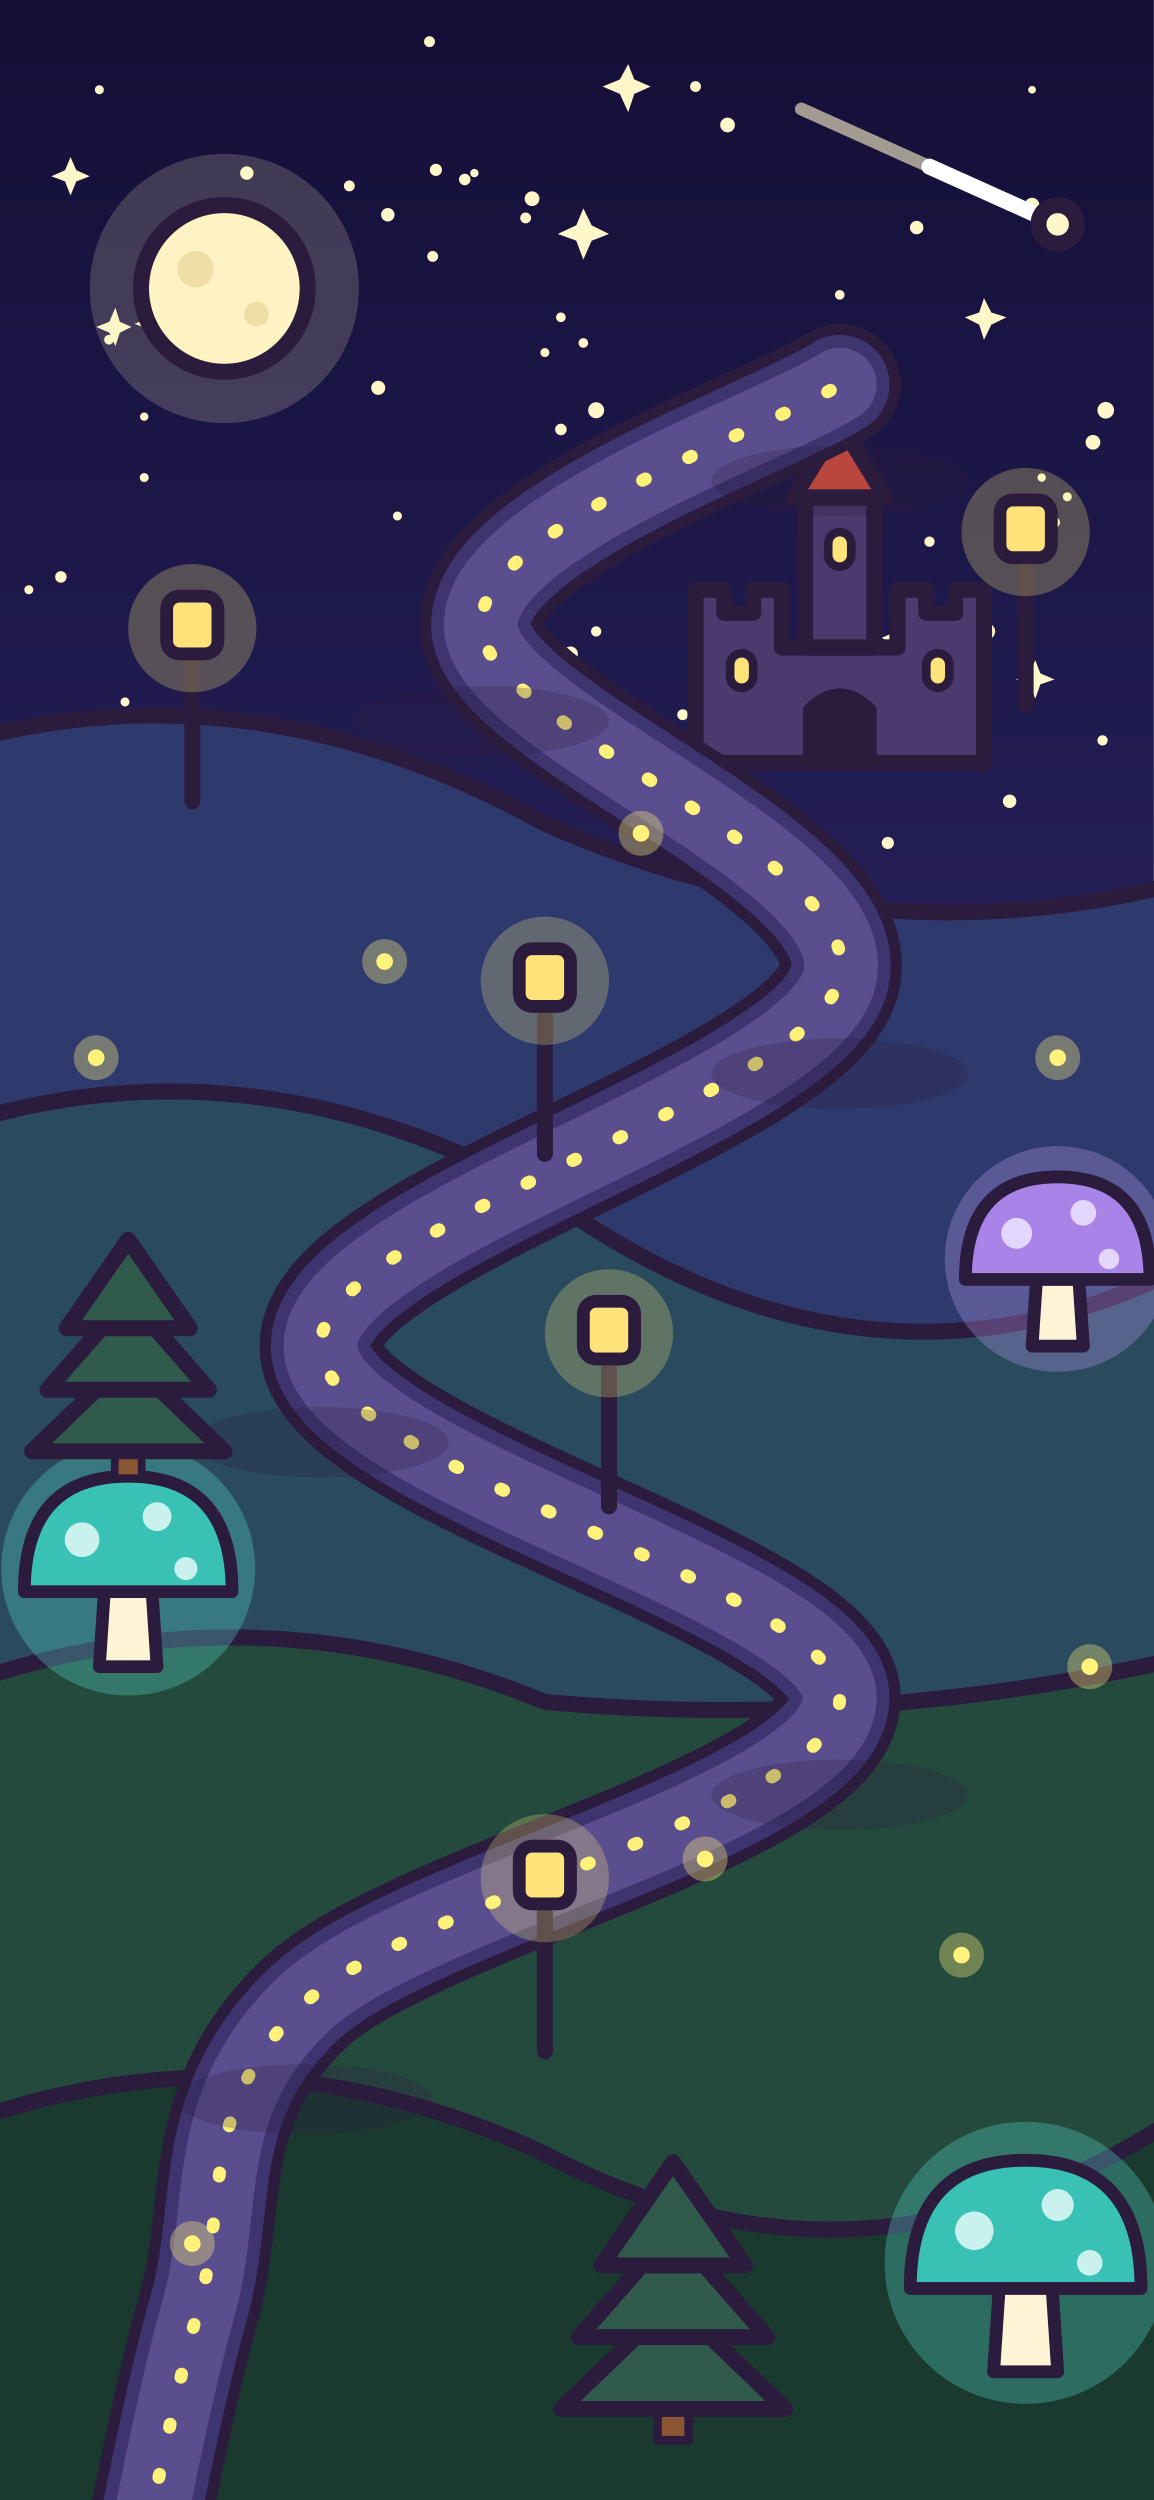
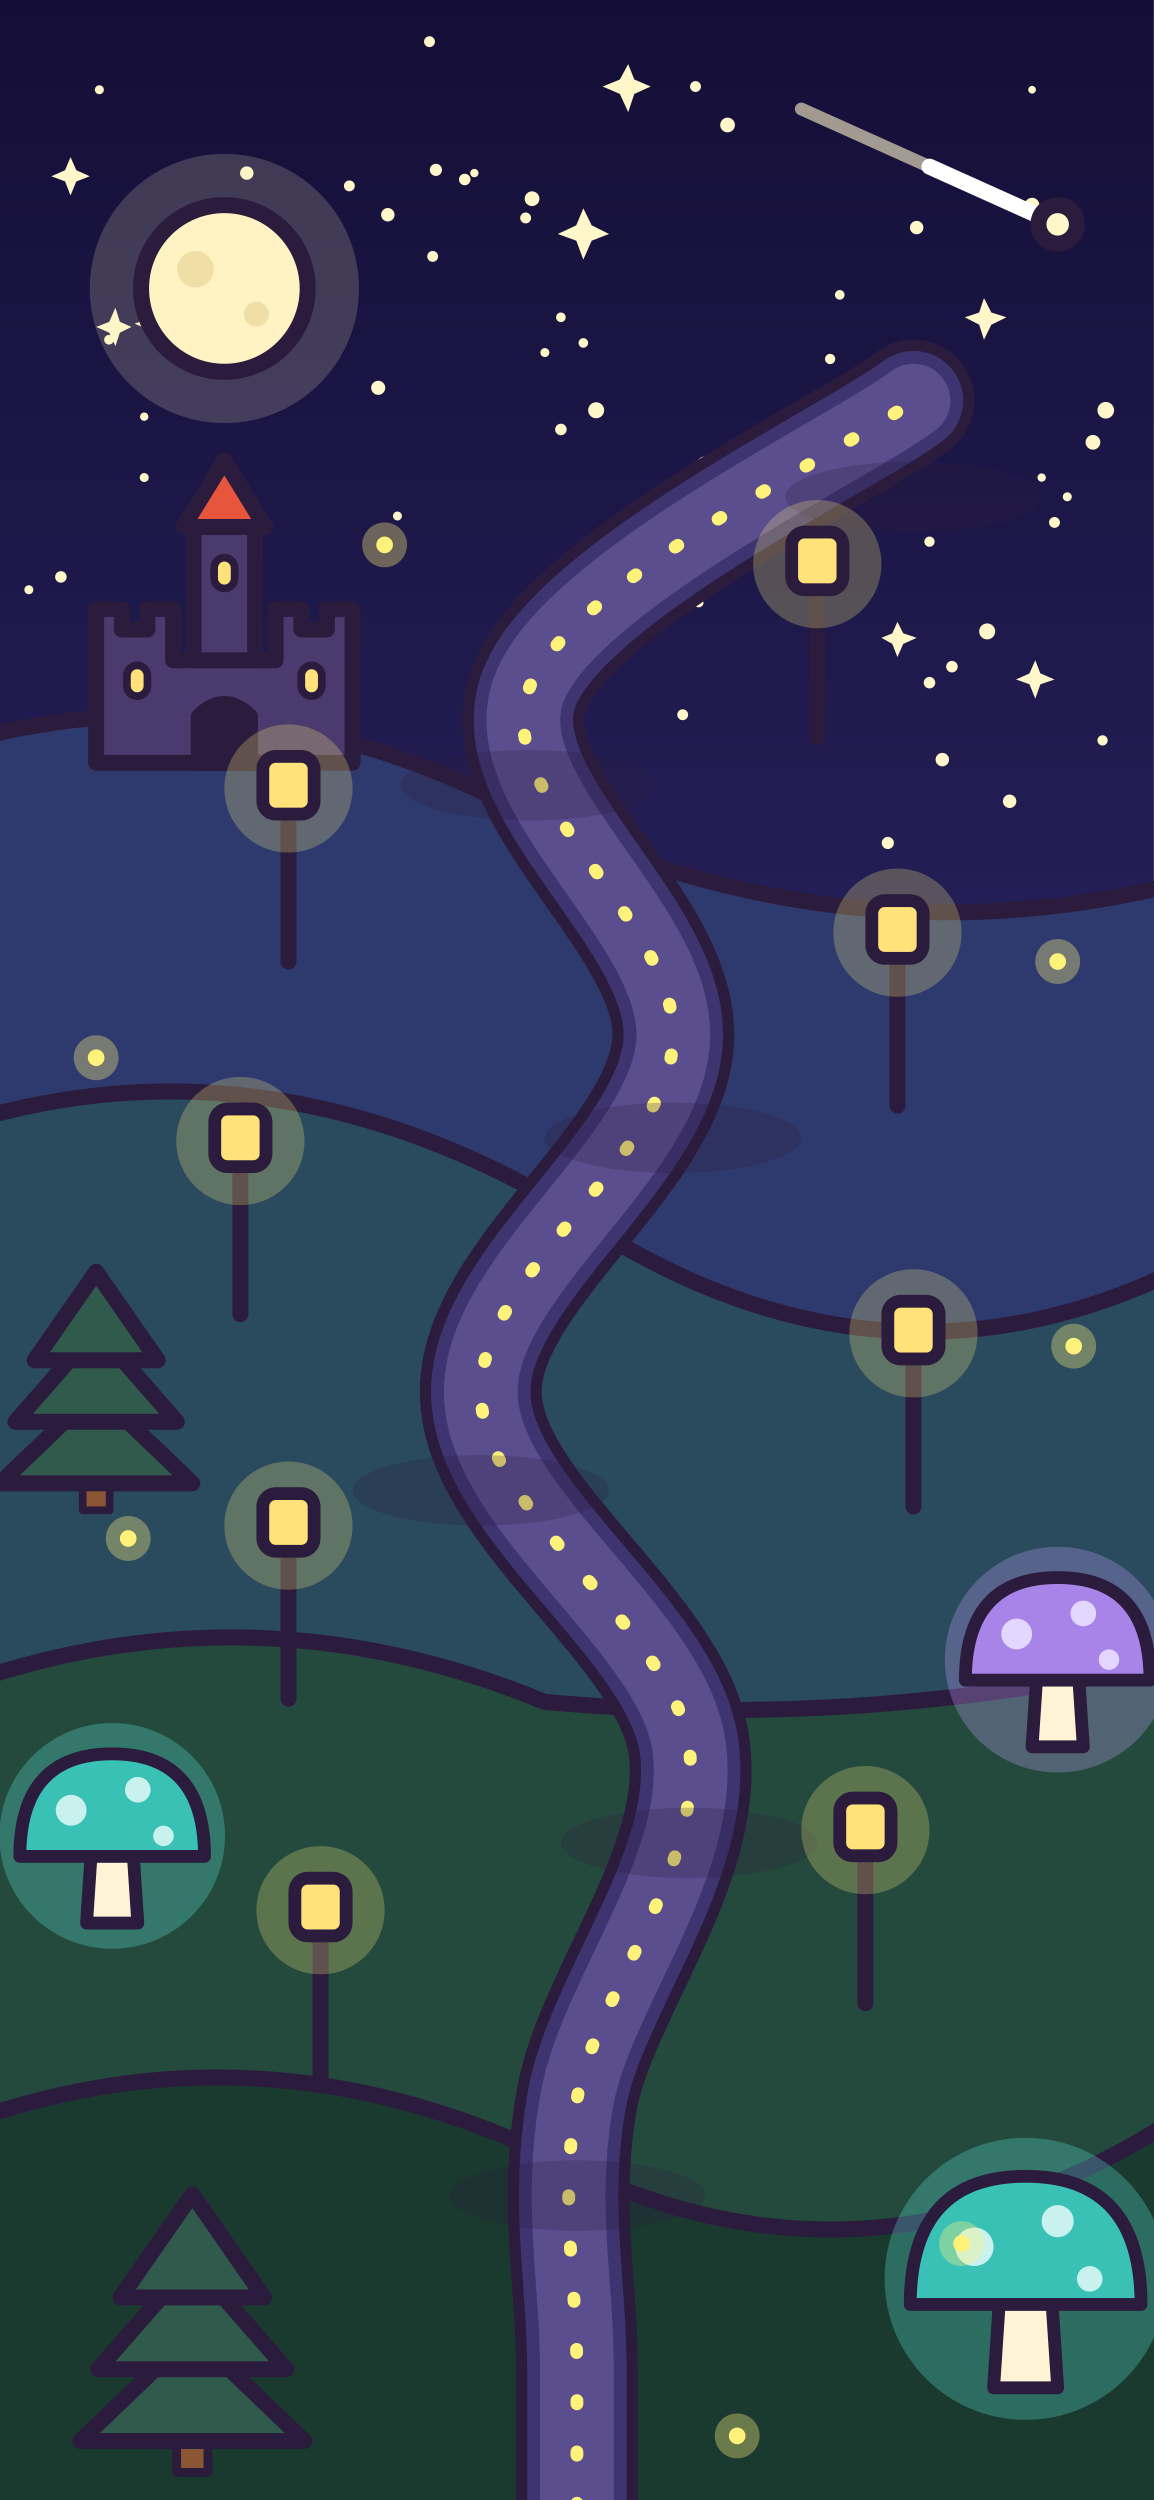
<svg xmlns="http://www.w3.org/2000/svg" viewBox="0 0 360 780" width="360" height="780">
  <defs>
    <linearGradient id="sky" x1="0" y1="0" x2="0" y2="1">
      <stop offset="0" stop-color="#140E36" />
      <stop offset="1" stop-color="#3E3A8C" />
    </linearGradient>
    <g id="cloud">
      <circle cx="0" cy="0" r="16" />
      <circle cx="18" cy="-8" r="20" />
      <circle cx="38" cy="0" r="15" />
      <rect x="0" y="0" width="38" height="14" rx="7" />
    </g>
    <g id="bush">
      <circle cx="0" cy="0" r="18" />
      <circle cx="22" cy="-8" r="22" />
      <circle cx="46" cy="2" r="17" />
      <rect x="0" y="0" width="46" height="18" />
    </g>
  </defs>
  <rect width="360" height="780" fill="url(#sky)" />
  <g stroke="#2B1B3D" stroke-width="5" stroke-linejoin="round" stroke-linecap="round">
    <circle cx="178" cy="204" r="2.3" fill="#FFF6C9" stroke="none" />
    <circle cx="118" cy="121" r="2.2" fill="#FFF6C9" stroke="none" />
    <circle cx="175" cy="134" r="1.8" fill="#FFF6C9" stroke="none" />
    <circle cx="121" cy="67" r="2.1" fill="#FFF6C9" stroke="none" />
    <circle cx="315" cy="250" r="2.1" fill="#FFF6C9" stroke="none" />
    <circle cx="124" cy="161" r="1.4" fill="#FFF6C9" stroke="none" />
    <circle cx="259" cy="112" r="1.6" fill="#FFF6C9" stroke="none" />
    <circle cx="345" cy="128" r="2.6" fill="#FFF6C9" stroke="none" />
    <circle cx="221" cy="276" r="2.1" fill="#FFF6C9" stroke="none" />
    <circle cx="69" cy="259" r="1.6" fill="#FFF6C9" stroke="none" />
    <circle cx="148" cy="54" r="1.3" fill="#FFF6C9" stroke="none" />
    <circle cx="134" cy="13" r="1.7" fill="#FFF6C9" stroke="none" />
    <circle cx="300" cy="359" r="1.8" fill="#FFF6C9" stroke="none" />
    <circle cx="45" cy="130" r="1.3" fill="#FFF6C9" stroke="none" />
    <circle cx="83" cy="227" r="2.1" fill="#FFF6C9" stroke="none" />
    <circle cx="19" cy="180" r="1.8" fill="#FFF6C9" stroke="none" />
    <circle cx="145" cy="56" r="1.8" fill="#FFF6C9" stroke="none" />
    <circle cx="43" cy="250" r="2.1" fill="#FFF6C9" stroke="none" />
    <circle cx="224" cy="151" r="2.5" fill="#FFF6C9" stroke="none" />
    <circle cx="135" cy="80" r="1.7" fill="#FFF6C9" stroke="none" />
    <circle cx="322" cy="64" r="2.3" fill="#FFF6C9" stroke="none" />
    <circle cx="331" cy="308" r="1.9" fill="#FFF6C9" stroke="none" />
    <circle cx="163" cy="315" r="2.2" fill="#FFF6C9" stroke="none" />
    <circle cx="286" cy="71" r="2.1" fill="#FFF6C9" stroke="none" />
    <circle cx="262" cy="92" r="1.5" fill="#FFF6C9" stroke="none" />
    <circle cx="297" cy="208" r="1.8" fill="#FFF6C9" stroke="none" />
    <circle cx="175" cy="99" r="1.5" fill="#FFF6C9" stroke="none" />
    <circle cx="45" cy="149" r="1.4" fill="#FFF6C9" stroke="none" />
    <circle cx="317" cy="344" r="2.0" fill="#FFF6C9" stroke="none" />
    <circle cx="39" cy="219" r="1.4" fill="#FFF6C9" stroke="none" />
    <circle cx="136" cy="53" r="1.9" fill="#FFF6C9" stroke="none" />
    <circle cx="34" cy="106" r="1.5" fill="#FFF6C9" stroke="none" />
    <circle cx="168" cy="336" r="2.0" fill="#FFF6C9" stroke="none" />
    <circle cx="277" cy="263" r="1.9" fill="#FFF6C9" stroke="none" />
    <circle cx="31" cy="28" r="1.4" fill="#FFF6C9" stroke="none" />
    <circle cx="186" cy="128" r="2.5" fill="#FFF6C9" stroke="none" />
    <circle cx="77" cy="54" r="2.1" fill="#FFF6C9" stroke="none" />
    <circle cx="217" cy="27" r="1.7" fill="#FFF6C9" stroke="none" />
    <circle cx="161" cy="298" r="2.3" fill="#FFF6C9" stroke="none" />
    <circle cx="308" cy="197" r="2.5" fill="#FFF6C9" stroke="none" />
    <circle cx="170" cy="110" r="1.4" fill="#FFF6C9" stroke="none" />
    <circle cx="294" cy="237" r="2.1" fill="#FFF6C9" stroke="none" />
    <circle cx="344" cy="231" r="1.6" fill="#FFF6C9" stroke="none" />
    <circle cx="247" cy="334" r="1.4" fill="#FFF6C9" stroke="none" />
    <circle cx="333" cy="155" r="1.4" fill="#FFF6C9" stroke="none" />
    <circle cx="183" cy="283" r="1.9" fill="#FFF6C9" stroke="none" />
    <circle cx="101" cy="278" r="1.3" fill="#FFF6C9" stroke="none" />
    <circle cx="239" cy="135" r="2.1" fill="#FFF6C9" stroke="none" />
    <circle cx="182" cy="107" r="1.5" fill="#FFF6C9" stroke="none" />
    <circle cx="290" cy="169" r="1.6" fill="#FFF6C9" stroke="none" />
    <circle cx="212" cy="278" r="1.3" fill="#FFF6C9" stroke="none" />
    <circle cx="166" cy="62" r="2.3" fill="#FFF6C9" stroke="none" />
    <circle cx="24" cy="301" r="2.0" fill="#FFF6C9" stroke="none" />
    <circle cx="186" cy="197" r="1.6" fill="#FFF6C9" stroke="none" />
    <circle cx="164" cy="68" r="1.7" fill="#FFF6C9" stroke="none" />
    <circle cx="213" cy="223" r="1.7" fill="#FFF6C9" stroke="none" />
    <circle cx="220" cy="284" r="2.3" fill="#FFF6C9" stroke="none" />
    <circle cx="9" cy="184" r="1.4" fill="#FFF6C9" stroke="none" />
    <circle cx="290" cy="213" r="1.8" fill="#FFF6C9" stroke="none" />
    <circle cx="218" cy="188" r="1.5" fill="#FFF6C9" stroke="none" />
    <circle cx="322" cy="28" r="1.2" fill="#FFF6C9" stroke="none" />
    <circle cx="109" cy="58" r="1.7" fill="#FFF6C9" stroke="none" />
    <circle cx="220" cy="145" r="2.6" fill="#FFF6C9" stroke="none" />
    <circle cx="120" cy="339" r="2.6" fill="#FFF6C9" stroke="none" />
    <circle cx="197" cy="292" r="1.3" fill="#FFF6C9" stroke="none" />
    <circle cx="329" cy="163" r="1.7" fill="#FFF6C9" stroke="none" />
    <circle cx="325" cy="149" r="1.3" fill="#FFF6C9" stroke="none" />
    <circle cx="17" cy="289" r="1.5" fill="#FFF6C9" stroke="none" />
    <circle cx="227" cy="39" r="2.3" fill="#FFF6C9" stroke="none" />
    <circle cx="341" cy="138" r="2.3" fill="#FFF6C9" stroke="none" />
    <path d="M307 93 L309.3 97.5 L314 99 L309.3 101.3 L307 106 L305.5 101.3 L301 99 L305.5 97.5 Z" fill="#FFF6C9" stroke="none" />
    <path d="M339 337 L341.4 341.8 L346 344 L341.4 345.8 L339 350 L337.4 345.8 L333 344 L337.4 341.8 Z" fill="#FFF6C9" stroke="none" />
    <path d="M196 20 L197.9 24.8 L203 27 L197.9 29.3 L196 35 L193.4 29.3 L188 27 L193.4 24.8 Z" fill="#FFF6C9" stroke="none" />
    <path d="M323 206 L324.6 210.1 L329 212 L324.6 213.5 L323 218 L321.2 213.5 L317 212 L321.2 210.1 Z" fill="#FFF6C9" stroke="none" />
    <path d="M60 229 L62.5 233.8 L68 236 L62.5 238.0 L60 243 L58.3 238.0 L53 236 L58.3 233.8 Z" fill="#FFF6C9" stroke="none" />
    <path d="M211 300 L212.8 304.0 L216 306 L212.8 307.1 L211 311 L209.8 307.1 L206 306 L209.8 304.0 Z" fill="#FFF6C9" stroke="none" />
    <path d="M22 49 L23.8 53.1 L28 55 L23.8 56.6 L22 61 L20.3 56.6 L16 55 L20.3 53.1 Z" fill="#FFF6C9" stroke="none" />
    <path d="M36 96 L37.4 100.4 L41 102 L37.4 103.8 L36 108 L34.1 103.8 L30 102 L34.1 100.4 Z" fill="#FFF6C9" stroke="none" />
    <path d="M280 194 L281.8 197.6 L286 199 L281.8 200.9 L280 205 L278.4 200.9 L275 199 L278.4 197.6 Z" fill="#FFF6C9" stroke="none" />
    <path d="M182 65 L184.6 70.3 L190 73 L184.6 75.1 L182 81 L179.8 75.1 L174 73 L179.8 70.3 Z" fill="#FFF6C9" stroke="none" />
    <path d="M49 94 L51.1 99.1 L56 101 L51.1 103.1 L49 108 L47.0 103.1 L42 101 L47.0 99.1 Z" fill="#FFF6C9" stroke="none" />
    <circle cx="70" cy="90" r="42" fill="#FFF3C4" opacity="0.18" stroke="none" />
    <circle cx="70" cy="90" r="26" fill="#FFF3C4" />
    <circle cx="61" cy="84" r="5.7" fill="#EFDFA6" stroke="none" />
    <circle cx="80" cy="98" r="3.9" fill="#EFDFA6" stroke="none" />
    <path d="M330 70 L250 34" fill="none" stroke="#FFF6C9" stroke-width="4" opacity="0.6" />
    <path d="M330 70 L290 52" fill="none" stroke="#FFFFFF" stroke-width="5" />
    <circle cx="330" cy="70" r="6" fill="#FFF6C9" />
    <path d="M-10 231 Q80 207 170 257 Q270 301 370 275 L370 790 L-10 790 Z" fill="#2E3A6E" />
-     <g transform="translate(262 238) scale(0.9)" stroke-width="5.6">
+     <g transform="translate(70 238) scale(0.8)" stroke-width="6.2">
      <path d="M-50 0 L-50 -60 L-40 -60 L-40 -52 L-30 -52 L-30 -60 L-20 -60 L-20 -40 L20 -40 L20 -60 L30 -60 L30 -52 L40 -52 L40 -60 L50 -60 L50 0 Z" fill="#4A3A6E" />
      <path d="M-12 -40 L-12 -92 L12 -92 L12 -40 Z" fill="#4A3A6E" />
      <path d="M-16 -92 L0 -118 L16 -92 Z" fill="#E8553D" />
      <rect x="-4" y="-80" width="8" height="12" rx="4" fill="#FFE27A" stroke-width="3" />
      <rect x="-38" y="-38" width="8" height="12" rx="4" fill="#FFE27A" stroke-width="3" />
      <rect x="30" y="-38" width="8" height="12" rx="4" fill="#FFE27A" stroke-width="3" />
      <path d="M-10 0 L-10 -18 Q0 -28 10 -18 L10 0 Z" fill="#2B1B3D" />
    </g>
    <path d="M-10 350 Q80 323 170 373 Q270 445 370 395 L370 790 L-10 790 Z" fill="#2A4A5E" />
    <path d="M-10 525 Q80 494 170 531 Q270 540 370 517 L370 790 L-10 790 Z" fill="#244A3E" />
    <path d="M-10 662 Q80 630 170 672 Q270 725 370 659 L370 790 L-10 790 Z" fill="#1A3A30" />
-     <path d="M40 820 C43.7 803.3 52.8 752.5 62 720 C71.2 687.5 61.7 656.7 95 625 C128.3 593.3 261.2 564.2 262 530 C262.8 495.8 100.0 457.5 100 420 C100.0 382.5 253.7 342.5 262 305 C270.3 267.5 150.0 225.8 150 195 C150.0 164.2 243.3 132.5 262 120" fill="none" stroke="#2B1B3D" stroke-width="38" />
-     <path d="M40 820 C43.7 803.3 52.8 752.5 62 720 C71.2 687.5 61.7 656.7 95 625 C128.3 593.3 261.2 564.2 262 530 C262.8 495.8 100.0 457.5 100 420 C100.0 382.5 253.7 342.5 262 305 C270.3 267.5 150.0 225.8 150 195 C150.0 164.2 243.3 132.5 262 120" fill="none" stroke="#3E3470" stroke-width="31" />
-     <path d="M40 820 C43.7 803.3 52.8 752.5 62 720 C71.2 687.5 61.7 656.7 95 625 C128.3 593.3 261.2 564.2 262 530 C262.8 495.8 100.0 457.5 100 420 C100.0 382.5 253.7 342.5 262 305 C270.3 267.5 150.0 225.8 150 195 C150.0 164.2 243.3 132.5 262 120" fill="none" stroke="#5B4E8E" stroke-width="23" />
-     <path d="M40 820 C43.7 803.3 52.8 752.5 62 720 C71.2 687.5 61.7 656.7 95 625 C128.3 593.3 261.2 564.2 262 530 C262.8 495.8 100.0 457.5 100 420 C100.0 382.5 253.7 342.5 262 305 C270.3 267.5 150.0 225.8 150 195 C150.0 164.2 243.3 132.5 262 120" fill="none" stroke="#FFF27A" stroke-width="4" stroke-dasharray="1 15" />
-     <ellipse cx="95" cy="655" rx="40" ry="11" fill="#2B1B3D" opacity="0.25" stroke="none" />
-     <ellipse cx="262" cy="560" rx="40" ry="11" fill="#2B1B3D" opacity="0.25" stroke="none" />
-     <ellipse cx="100" cy="450" rx="40" ry="11" fill="#2B1B3D" opacity="0.25" stroke="none" />
-     <ellipse cx="262" cy="335" rx="40" ry="11" fill="#2B1B3D" opacity="0.25" stroke="none" />
-     <ellipse cx="150" cy="225" rx="40" ry="11" fill="#2B1B3D" opacity="0.25" stroke="none" />
-     <ellipse cx="262" cy="150" rx="40" ry="11" fill="#2B1B3D" opacity="0.25" stroke="none" />
-     <path d="M170 640 L170 594" fill="none" stroke="#2B1B3D" stroke-width="5" />
-     <circle cx="170" cy="586" r="20" fill="#FFF27A" opacity="0.25" stroke="none" />
-     <rect x="162" y="576" width="16" height="18" rx="4" fill="#FFE27A" stroke-width="4" />
-     <path d="M190 470 L190 424" fill="none" stroke="#2B1B3D" stroke-width="5" />
-     <circle cx="190" cy="416" r="20" fill="#FFF27A" opacity="0.25" stroke="none" />
-     <rect x="182" y="406" width="16" height="18" rx="4" fill="#FFE27A" stroke-width="4" />
-     <path d="M170 360 L170 314" fill="none" stroke="#2B1B3D" stroke-width="5" />
-     <circle cx="170" cy="306" r="20" fill="#FFF27A" opacity="0.25" stroke="none" />
-     <rect x="162" y="296" width="16" height="18" rx="4" fill="#FFE27A" stroke-width="4" />
-     <path d="M320 220 L320 174" fill="none" stroke="#2B1B3D" stroke-width="5" />
-     <circle cx="320" cy="166" r="20" fill="#FFF27A" opacity="0.25" stroke="none" />
-     <rect x="312" y="156" width="16" height="18" rx="4" fill="#FFE27A" stroke-width="4" />
-     <path d="M60 250 L60 204" fill="none" stroke="#2B1B3D" stroke-width="5" />
-     <circle cx="60" cy="196" r="20" fill="#FFF27A" opacity="0.25" stroke="none" />
-     <rect x="52" y="186" width="16" height="18" rx="4" fill="#FFE27A" stroke-width="4" />
-     <g transform="translate(40 520) scale(0.9)" stroke-width="4.4">
+     <path d="M180 830 C180.0 815.0 180.0 769.2 180 740 C180.0 710.8 174.2 687.5 180 655 C185.8 622.5 220.0 581.7 215 545 C210.0 508.3 150.8 471.7 150 435 C149.2 398.3 207.5 361.7 210 325 C212.5 288.3 152.5 248.3 165 215 C177.5 181.7 265.0 140.0 285 125" fill="none" stroke="#2B1B3D" stroke-width="38" />
+     <path d="M180 830 C180.0 815.0 180.0 769.2 180 740 C180.0 710.8 174.2 687.5 180 655 C185.8 622.5 220.0 581.7 215 545 C210.0 508.3 150.8 471.7 150 435 C149.2 398.3 207.5 361.7 210 325 C212.5 288.3 152.5 248.3 165 215 C177.5 181.7 265.0 140.0 285 125" fill="none" stroke="#3E3470" stroke-width="31" />
+     <path d="M180 830 C180.0 815.0 180.0 769.2 180 740 C180.0 710.8 174.2 687.5 180 655 C185.8 622.5 220.0 581.7 215 545 C210.0 508.3 150.8 471.7 150 435 C149.2 398.3 207.5 361.7 210 325 C212.5 288.3 152.5 248.3 165 215 C177.5 181.7 265.0 140.0 285 125" fill="none" stroke="#5B4E8E" stroke-width="23" />
+     <path d="M180 830 C180.0 815.0 180.0 769.2 180 740 C180.0 710.8 174.2 687.5 180 655 C185.8 622.5 220.0 581.7 215 545 C210.0 508.3 150.8 471.7 150 435 C149.2 398.3 207.5 361.7 210 325 C212.5 288.3 152.5 248.3 165 215 C177.5 181.7 265.0 140.0 285 125" fill="none" stroke="#FFF27A" stroke-width="4" stroke-dasharray="1 15" />
+     <ellipse cx="180" cy="685" rx="40" ry="11" fill="#2B1B3D" opacity="0.25" stroke="none" />
+     <ellipse cx="215" cy="575" rx="40" ry="11" fill="#2B1B3D" opacity="0.25" stroke="none" />
+     <ellipse cx="150" cy="465" rx="40" ry="11" fill="#2B1B3D" opacity="0.25" stroke="none" />
+     <ellipse cx="210" cy="355" rx="40" ry="11" fill="#2B1B3D" opacity="0.25" stroke="none" />
+     <ellipse cx="165" cy="245" rx="40" ry="11" fill="#2B1B3D" opacity="0.25" stroke="none" />
+     <ellipse cx="285" cy="155" rx="40" ry="11" fill="#2B1B3D" opacity="0.25" stroke="none" />
+     <path d="M100 650 L100 604" fill="none" stroke="#2B1B3D" stroke-width="5" />
+     <circle cx="100" cy="596" r="20" fill="#FFF27A" opacity="0.25" stroke="none" />
+     <rect x="92" y="586" width="16" height="18" rx="4" fill="#FFE27A" stroke-width="4" />
+     <path d="M270 625 L270 579" fill="none" stroke="#2B1B3D" stroke-width="5" />
+     <circle cx="270" cy="571" r="20" fill="#FFF27A" opacity="0.25" stroke="none" />
+     <rect x="262" y="561" width="16" height="18" rx="4" fill="#FFE27A" stroke-width="4" />
+     <path d="M90 530 L90 484" fill="none" stroke="#2B1B3D" stroke-width="5" />
+     <circle cx="90" cy="476" r="20" fill="#FFF27A" opacity="0.25" stroke="none" />
+     <rect x="82" y="466" width="16" height="18" rx="4" fill="#FFE27A" stroke-width="4" />
+     <path d="M285 470 L285 424" fill="none" stroke="#2B1B3D" stroke-width="5" />
+     <circle cx="285" cy="416" r="20" fill="#FFF27A" opacity="0.25" stroke="none" />
+     <rect x="277" y="406" width="16" height="18" rx="4" fill="#FFE27A" stroke-width="4" />
+     <path d="M75 410 L75 364" fill="none" stroke="#2B1B3D" stroke-width="5" />
+     <circle cx="75" cy="356" r="20" fill="#FFF27A" opacity="0.25" stroke="none" />
+     <rect x="67" y="346" width="16" height="18" rx="4" fill="#FFE27A" stroke-width="4" />
+     <path d="M280 345 L280 299" fill="none" stroke="#2B1B3D" stroke-width="5" />
+     <circle cx="280" cy="291" r="20" fill="#FFF27A" opacity="0.25" stroke="none" />
+     <rect x="272" y="281" width="16" height="18" rx="4" fill="#FFE27A" stroke-width="4" />
+     <path d="M90 300 L90 254" fill="none" stroke="#2B1B3D" stroke-width="5" />
+     <circle cx="90" cy="246" r="20" fill="#FFF27A" opacity="0.25" stroke="none" />
+     <rect x="82" y="236" width="16" height="18" rx="4" fill="#FFE27A" stroke-width="4" />
+     <path d="M255 230 L255 184" fill="none" stroke="#2B1B3D" stroke-width="5" />
+     <circle cx="255" cy="176" r="20" fill="#FFF27A" opacity="0.25" stroke="none" />
+     <rect x="247" y="166" width="16" height="18" rx="4" fill="#FFE27A" stroke-width="4" />
+     <g transform="translate(35 600) scale(0.8)" stroke-width="5.0">
      <circle cx="0" cy="-34" r="44" fill="#5CF2E0" opacity="0.28" stroke="none" />
      <path d="M-10 0 L-8 -30 L8 -30 L10 0 Z" fill="#FFF3D6" />
      <path d="M-36 -26 Q-36 -66 0 -66 Q36 -66 36 -26 Z" fill="#39C1B5" />
      <circle cx="-16" cy="-44" r="6" fill="#C9F2EE" stroke="none" />
      <circle cx="10" cy="-52" r="5" fill="#C9F2EE" stroke="none" />
      <circle cx="20" cy="-34" r="4" fill="#C9F2EE" stroke="none" />
    </g>
-     <g transform="translate(330 420) scale(0.8)" stroke-width="5.0">
+     <g transform="translate(330 545) scale(0.8)" stroke-width="5.0">
      <circle cx="0" cy="-34" r="44" fill="#C9A8FF" opacity="0.28" stroke="none" />
      <path d="M-10 0 L-8 -30 L8 -30 L10 0 Z" fill="#FFF3D6" />
      <path d="M-36 -26 Q-36 -66 0 -66 Q36 -66 36 -26 Z" fill="#A884E8" />
      <circle cx="-16" cy="-44" r="6" fill="#E3D6FF" stroke="none" />
      <circle cx="10" cy="-52" r="5" fill="#E3D6FF" stroke="none" />
      <circle cx="20" cy="-34" r="4" fill="#E3D6FF" stroke="none" />
    </g>
-     <g transform="translate(320 740) scale(1.0)" stroke-width="4.0">
+     <g transform="translate(320 745) scale(1.0)" stroke-width="4.0">
      <circle cx="0" cy="-34" r="44" fill="#5CF2E0" opacity="0.28" stroke="none" />
      <path d="M-10 0 L-8 -30 L8 -30 L10 0 Z" fill="#FFF3D6" />
      <path d="M-36 -26 Q-36 -66 0 -66 Q36 -66 36 -26 Z" fill="#39C1B5" />
      <circle cx="-16" cy="-44" r="6" fill="#C9F2EE" stroke="none" />
      <circle cx="10" cy="-52" r="5" fill="#C9F2EE" stroke="none" />
      <circle cx="20" cy="-34" r="4" fill="#C9F2EE" stroke="none" />
    </g>
    <circle cx="30" cy="330" r="7" fill="#FFF27A" opacity="0.35" stroke="none" />
    <circle cx="30" cy="330" r="2.6" fill="#FFF27A" stroke="none" />
-     <circle cx="120" cy="300" r="7" fill="#FFF27A" opacity="0.35" stroke="none" />
-     <circle cx="120" cy="300" r="2.6" fill="#FFF27A" stroke="none" />
-     <circle cx="330" cy="330" r="7" fill="#FFF27A" opacity="0.35" stroke="none" />
-     <circle cx="330" cy="330" r="2.6" fill="#FFF27A" stroke="none" />
-     <circle cx="220" cy="580" r="7" fill="#FFF27A" opacity="0.35" stroke="none" />
-     <circle cx="220" cy="580" r="2.6" fill="#FFF27A" stroke="none" />
+     <circle cx="330" cy="300" r="7" fill="#FFF27A" opacity="0.35" stroke="none" />
+     <circle cx="330" cy="300" r="2.6" fill="#FFF27A" stroke="none" />
+     <circle cx="300" cy="700" r="7" fill="#FFF27A" opacity="0.35" stroke="none" />
+     <circle cx="300" cy="700" r="2.6" fill="#FFF27A" stroke="none" />
    <circle cx="60" cy="700" r="7" fill="#FFF27A" opacity="0.35" stroke="none" />
    <circle cx="60" cy="700" r="2.6" fill="#FFF27A" stroke="none" />
-     <circle cx="300" cy="610" r="7" fill="#FFF27A" opacity="0.35" stroke="none" />
-     <circle cx="300" cy="610" r="2.6" fill="#FFF27A" stroke="none" />
-     <circle cx="200" cy="260" r="7" fill="#FFF27A" opacity="0.35" stroke="none" />
-     <circle cx="200" cy="260" r="2.6" fill="#FFF27A" stroke="none" />
-     <circle cx="340" cy="520" r="7" fill="#FFF27A" opacity="0.35" stroke="none" />
-     <circle cx="340" cy="520" r="2.6" fill="#FFF27A" stroke="none" />
-     <g transform="translate(40 460) scale(0.6)" stroke-width="8.3">
+     <circle cx="40" cy="480" r="7" fill="#FFF27A" opacity="0.35" stroke="none" />
+     <circle cx="40" cy="480" r="2.6" fill="#FFF27A" stroke="none" />
+     <circle cx="335" cy="420" r="7" fill="#FFF27A" opacity="0.35" stroke="none" />
+     <circle cx="335" cy="420" r="2.6" fill="#FFF27A" stroke="none" />
+     <circle cx="120" cy="170" r="7" fill="#FFF27A" opacity="0.35" stroke="none" />
+     <circle cx="120" cy="170" r="2.6" fill="#FFF27A" stroke="none" />
+     <circle cx="230" cy="760" r="7" fill="#FFF27A" opacity="0.35" stroke="none" />
+     <circle cx="230" cy="760" r="2.6" fill="#FFF27A" stroke="none" />
+     <g transform="translate(30 470) scale(0.6)" stroke-width="8.3">
      <rect x="-7" y="-22" width="14" height="24" fill="#8A5634" stroke-width="4" />
      <path d="M0 -60 L50 -12 L-50 -12 Z" fill="#2F5A4C" />
      <path d="M0 -92 L42 -44 L-42 -44 Z" fill="#2F5A4C" />
      <path d="M0 -122 L32 -76 L-32 -76 Z" fill="#2F5A4C" />
    </g>
-     <g transform="translate(210 760) scale(0.7)" stroke-width="7.1">
+     <g transform="translate(60 770) scale(0.7)" stroke-width="7.1">
      <rect x="-7" y="-22" width="14" height="24" fill="#8A5634" stroke-width="4" />
      <path d="M0 -60 L50 -12 L-50 -12 Z" fill="#2F5A4C" />
      <path d="M0 -92 L42 -44 L-42 -44 Z" fill="#2F5A4C" />
      <path d="M0 -122 L32 -76 L-32 -76 Z" fill="#2F5A4C" />
    </g>
  </g>
</svg>
